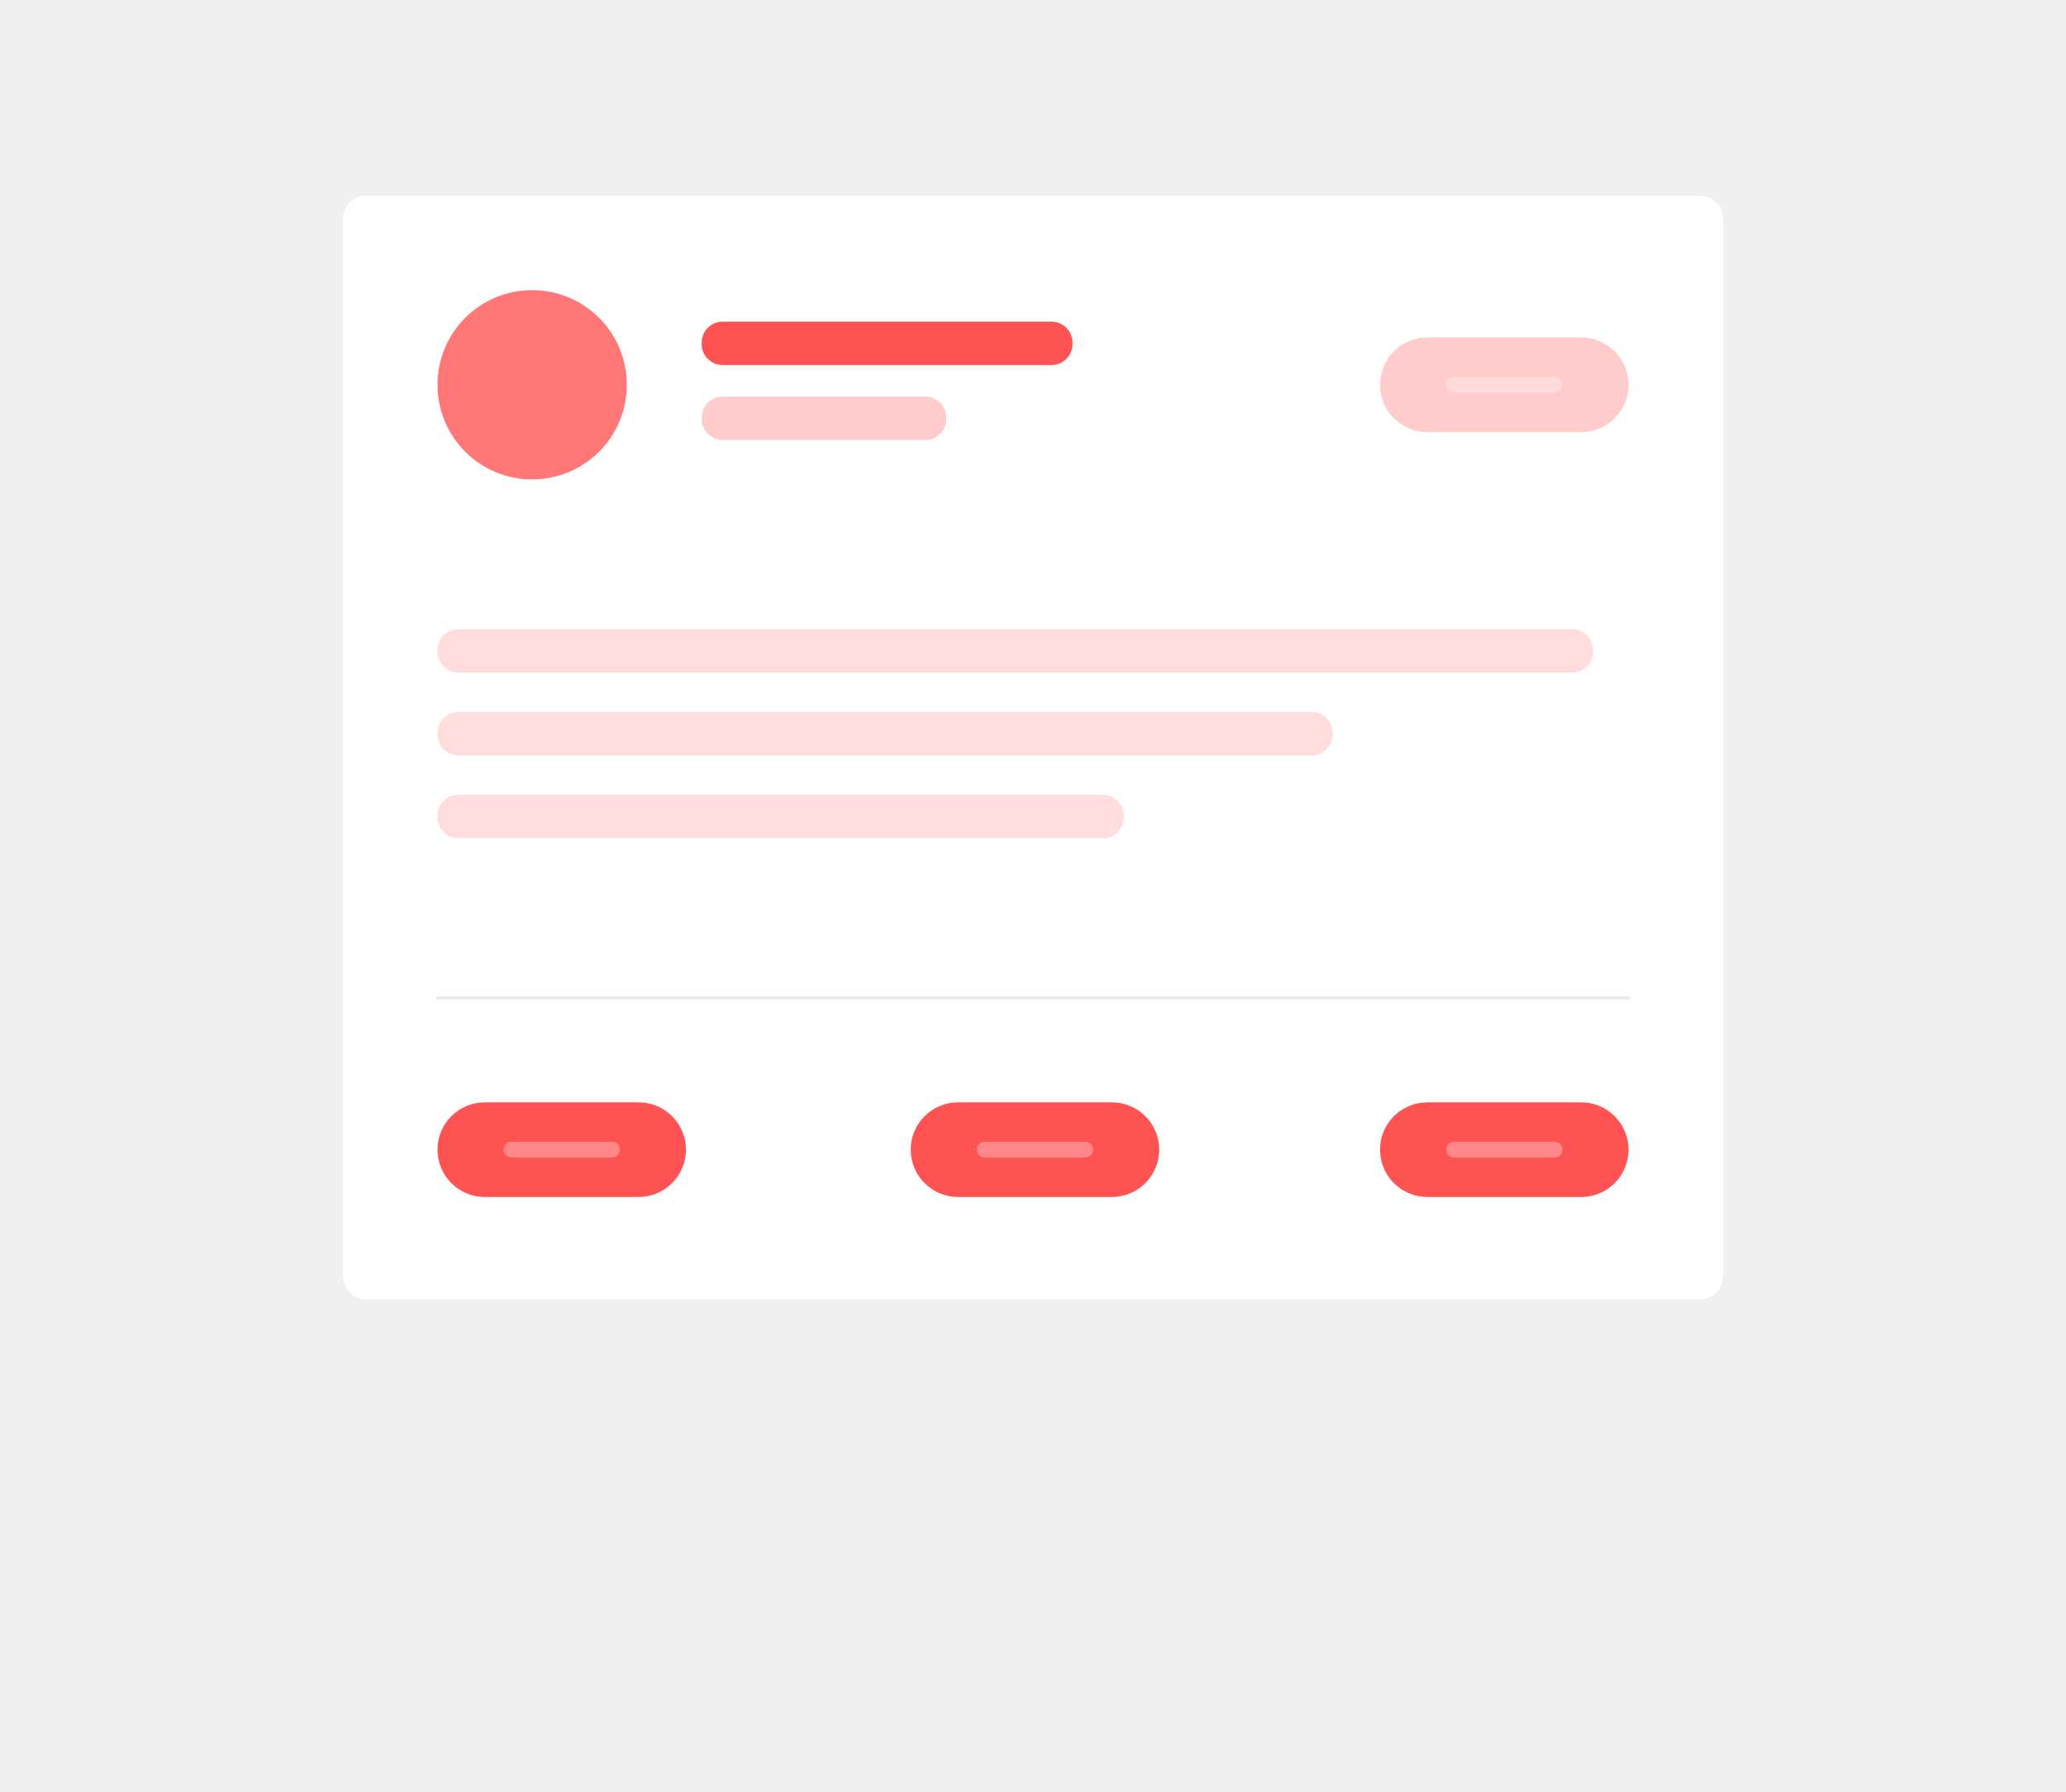
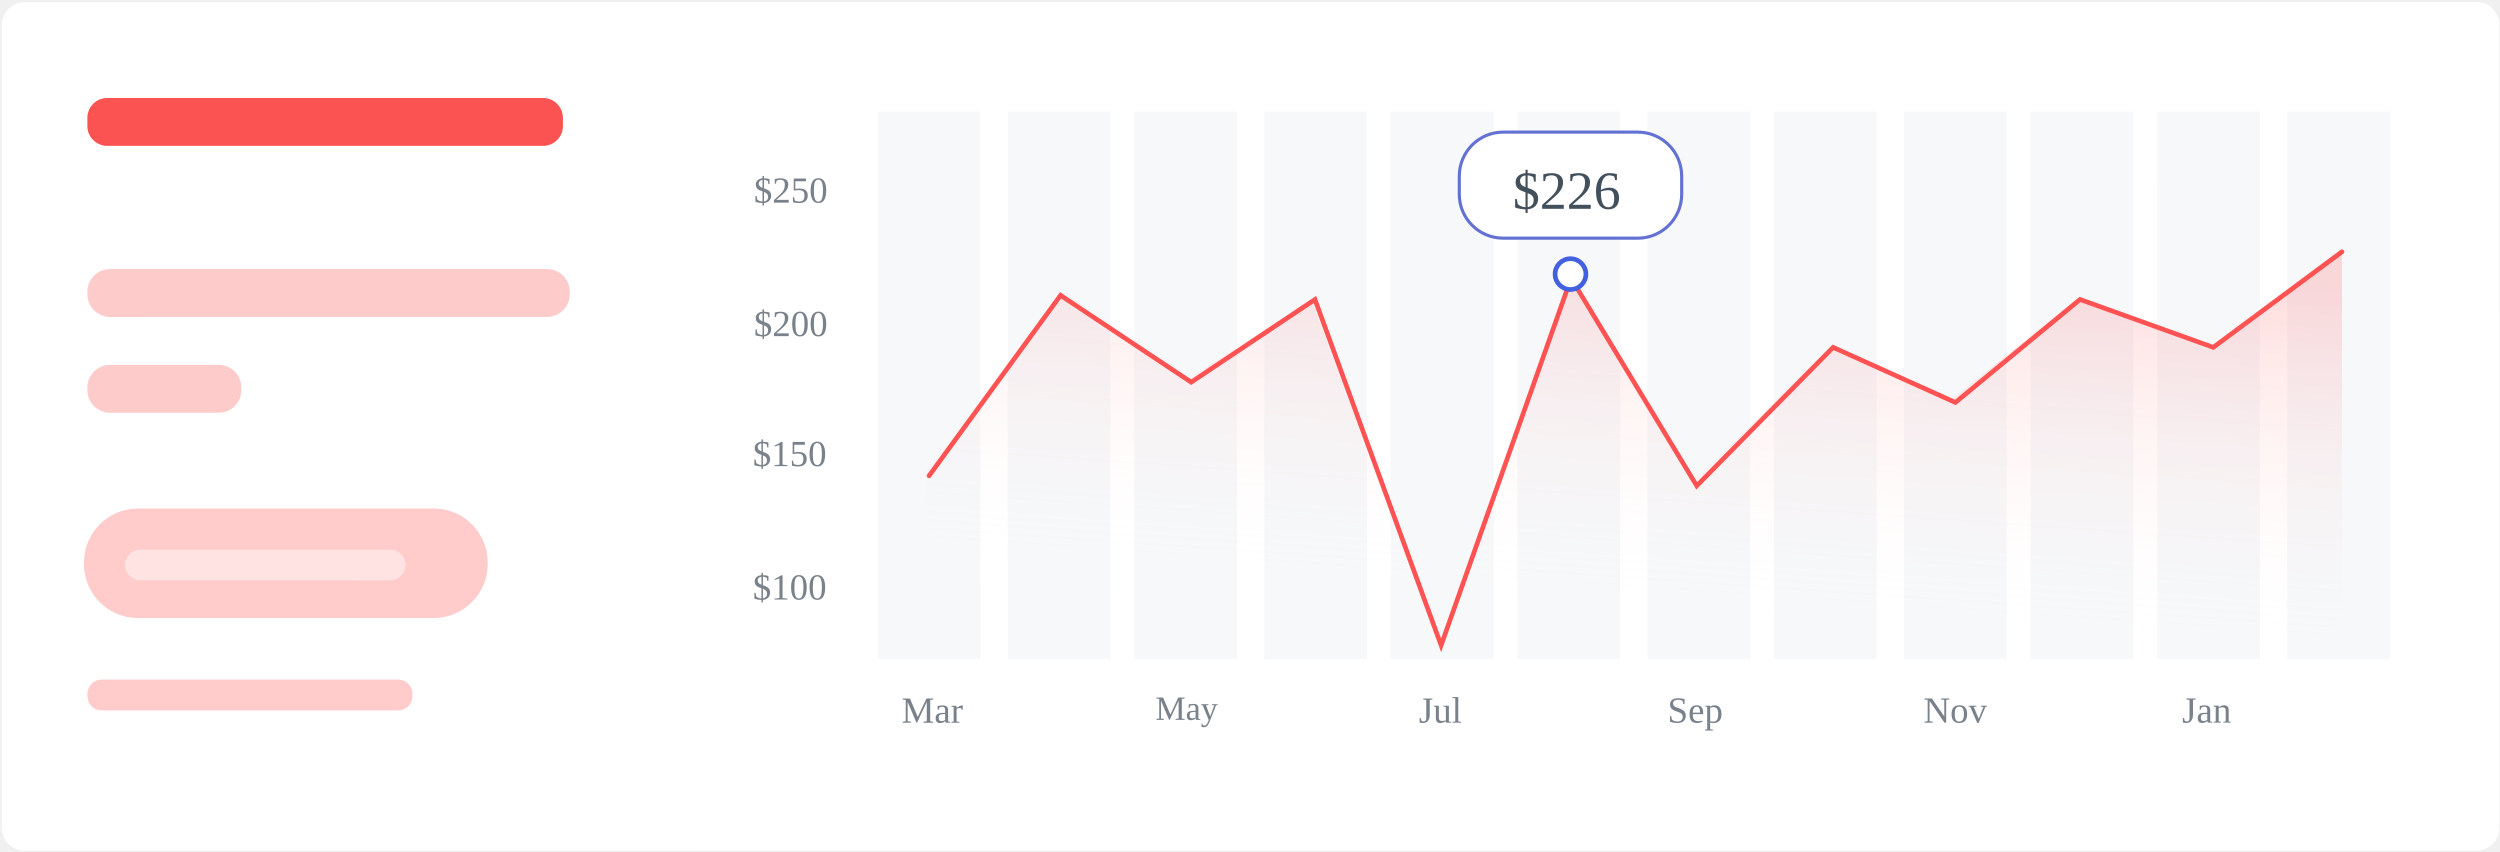
- <svg xmlns="http://www.w3.org/2000/svg" viewBox="0 0 693 601" width="693" height="601">
+ <svg xmlns="http://www.w3.org/2000/svg" viewBox="0 0 881 300" width="881" height="300">
  <defs>
    <clipPath clipPathUnits="userSpaceOnUse" id="cp1">
-       <path d="M-1052 -186L868 -186L868 5124L-1052 5124Z" />
+       <path d="M-964.52 -406.5L950.79 -540.55L1321.52 4756.5L-593.79 4890.55L-964.52 -406.5Z" />
    </clipPath>
+     <linearGradient id="grd1" gradientUnits="userSpaceOnUse" x1="571.195" y1="215.187" x2="580.305" y2="84.895">
+       <stop offset="0" stop-color="#ffffff" stop-opacity="0" />
+       <stop offset="1" stop-color="#ff5353" />
+     </linearGradient>
  </defs>
  <style>
		tspan { white-space:pre }
		.shp0 { fill: #ffffff } 
- 		.shp1 { opacity: 0.788;fill: #ff5353 } 
- 		.shp2 { fill: none;stroke: #e6ebf0;stroke-linecap:square } 
- 		.shp3 { fill: #ff5353 } 
- 		.shp4 { opacity: 0.302;fill: #ff5353 } 
- 		.shp5 { opacity: 0.2;fill: #ff5353 } 
- 		.shp6 { opacity: 0.302;fill: #ffffff } 
+ 		.shp1 { opacity: 0.302;fill: #ff5353 } 
+ 		.shp2 { fill: #f6f8fa } 
+ 		.shp3 { opacity: 0.2;fill: url(#grd1) } 
+ 		.shp4 { fill: none;stroke: #ff5353;stroke-linecap:round;stroke-width: 1.65 } 
+ 		.shp5 { fill: #ffffff;stroke: #4360df;stroke-width: 1.65 } 
+ 		.txt6 { font-size: 13px;fill: #79828b;font-family: "" Poppins"";text-anchor: middle } 
+ 		.txt7 { font-size: 13px;fill: #79828b;font-family: "" Poppins"";text-anchor: end } 
+ 		.txt8 { font-size: 12px;fill: #79828b;font-family: "" Poppins"";text-anchor: middle } 
+ 		.shp9 { fill: #ffffff;stroke: #6271d2;stroke-width: 1.1 } 
+ 		.txt10 { font-size: 19px;fill: #42505c;font-family: "" Poppins"";text-anchor: middle } 
+ 		.shp11 { fill: #fb5252 } 
+ 		.shp12 { opacity: 0.302;fill: #fb5252 } 
+ 		.shp13 { opacity: 0.439;fill: #ffffff } 
	</style>
-   <g id="::::Home" clip-path="url(#cp1)">
-     <g id="Group 212">
-       <path id="cardBg" class="shp0" d="M123 65.6L570 65.6C574.42 65.6 578 69.18 578 73.6L578 428C578 432.42 574.42 436 570 436L123 436C118.58 436 115 432.42 115 428L115 73.6C115 69.18 118.58 65.6 123 65.6Z" />
-       <path id="Mask" class="shp1" d="M178.5 160.85C160.94 160.85 146.75 146.65 146.75 129.1C146.75 111.54 160.94 97.35 178.5 97.35C196.05 97.35 210.25 111.54 210.25 129.1C210.25 146.65 196.05 160.85 178.5 160.85Z" />
-       <path id="divider" class="shp2" d="M146.75 334.8L546.25 334.8" />
-       <path id="Rectangle 503" class="shp3" d="M242.38 107.93L352.73 107.93C356.6 107.93 359.73 111.06 359.73 114.93L359.73 115.48C359.73 119.35 356.6 122.48 352.73 122.48L242.38 122.48C238.51 122.48 235.38 119.35 235.38 115.48L235.38 114.93C235.38 111.06 238.51 107.93 242.38 107.93Z" />
-       <path id="Rectangle 507" class="shp4" d="M242.38 133.07L310.4 133.07C314.27 133.07 317.4 136.19 317.4 140.07L317.4 140.62C317.4 144.49 314.27 147.62 310.4 147.62L242.38 147.62C238.51 147.62 235.38 144.49 235.38 140.62L235.38 140.07C235.38 136.19 238.51 133.07 242.38 133.07Z" />
-       <path id="Rectangle 504" class="shp5" d="M153.75 211.11L527.35 211.11C531.22 211.11 534.35 214.24 534.35 218.11L534.35 218.67C534.35 222.54 531.22 225.67 527.35 225.67L153.75 225.67C149.88 225.67 146.75 222.54 146.75 218.67L146.75 218.11C146.75 214.24 149.88 211.11 153.75 211.11Z" />
-       <path id="Rectangle 505" class="shp5" d="M153.75 238.89L440.04 238.89C443.91 238.89 447.04 242.02 447.04 245.89L447.04 246.45C447.04 250.32 443.91 253.45 440.04 253.45L153.75 253.45C149.88 253.45 146.75 250.32 146.75 246.45L146.75 245.89C146.75 242.02 149.88 238.89 153.75 238.89Z" />
-       <path id="Rectangle 506" class="shp5" d="M153.75 266.67L369.93 266.67C373.8 266.67 376.93 269.8 376.93 273.67L376.93 274.23C376.93 278.1 373.8 281.23 369.93 281.23L153.75 281.23C149.88 281.23 146.75 278.1 146.75 274.23L146.75 273.67C146.75 269.8 149.88 266.67 153.75 266.67Z" />
-       <g id="Group 200">
-         <path id="Rectangle 6" class="shp4" d="M478.79 113.22L530.38 113.22C539.16 113.22 546.25 120.32 546.25 129.1L546.25 129.1C546.25 137.88 539.16 144.97 530.38 144.97L478.79 144.97C470.01 144.97 462.91 137.88 462.91 129.1L462.91 129.1C462.91 120.32 470.01 113.22 478.79 113.22Z" />
-         <path id="Rectangle 6" class="shp6" d="M487.69 126.45L521.47 126.45C522.93 126.45 524.11 127.63 524.11 129.1L524.11 129.1C524.11 130.56 522.93 131.74 521.47 131.74L487.69 131.74C486.23 131.74 485.05 130.56 485.05 129.1L485.05 129.1C485.05 127.63 486.23 126.45 487.69 126.45Z" />
-       </g>
-       <g id="Group 201">
-         <path id="Rectangle 6" class="shp3" d="M162.62 369.86L214.21 369.86C222.99 369.86 230.09 376.95 230.09 385.73L230.09 385.73C230.09 394.51 222.99 401.61 214.21 401.61L162.62 401.61C153.84 401.61 146.75 394.51 146.75 385.73L146.75 385.73C146.75 376.95 153.84 369.86 162.62 369.86Z" />
-         <path id="Rectangle 6" class="shp6" d="M171.53 383.09L205.31 383.09C206.77 383.09 207.95 384.27 207.95 385.73L207.95 385.73C207.95 387.19 206.77 388.38 205.31 388.38L171.53 388.38C170.07 388.38 168.89 387.19 168.89 385.73L168.89 385.73C168.89 384.27 170.07 383.09 171.53 383.09Z" />
-       </g>
-       <g id="Group 202">
-         <path id="Rectangle 6" class="shp3" d="M321.37 369.86L372.96 369.86C381.74 369.86 388.83 376.95 388.83 385.73L388.83 385.73C388.83 394.51 381.74 401.61 372.96 401.61L321.37 401.61C312.59 401.61 305.49 394.51 305.49 385.73L305.49 385.73C305.49 376.95 312.59 369.86 321.37 369.86Z" />
-         <path id="Rectangle 6" class="shp6" d="M330.27 383.09L364.05 383.09C365.51 383.09 366.69 384.27 366.69 385.73L366.69 385.73C366.69 387.19 365.51 388.38 364.05 388.38L330.27 388.38C328.81 388.38 327.63 387.19 327.63 385.73L327.63 385.73C327.63 384.27 328.81 383.09 330.27 383.09Z" />
-       </g>
-       <g id="Group 203">
-         <path id="Rectangle 6" class="shp3" d="M478.79 369.86L530.38 369.86C539.16 369.86 546.25 376.95 546.25 385.73L546.25 385.73C546.25 394.51 539.16 401.61 530.38 401.61L478.79 401.61C470.01 401.61 462.91 394.51 462.91 385.73L462.91 385.73C462.91 376.95 470.01 369.86 478.79 369.86Z" />
-         <path id="Rectangle 6" class="shp6" d="M487.69 383.09L521.47 383.09C522.93 383.09 524.11 384.27 524.11 385.73L524.11 385.73C524.11 387.19 522.93 388.38 521.47 388.38L487.69 388.38C486.23 388.38 485.05 387.19 485.05 385.73L485.05 385.73C485.05 384.27 486.23 383.09 487.69 383.09Z" />
+   <g id="Clip-Path: ::::Home" clip-path="url(#cp1)">
+     <g id="Layer 45">
+       <g id="Group 211">
+         <g id="Earnings">
+           <path id="cardBg" class="shp0" d="M8.65 0.77L872.77 0.72C877.19 0.72 880.77 4.3 880.77 8.72L880.79 291.72C880.79 296.15 877.21 299.72 872.79 299.72L8.66 299.78C4.24 299.78 0.66 296.2 0.66 291.78L0.65 8.78C0.65 4.35 4.23 0.78 8.65 0.77Z" />
+           <g id="eth">
+             <path id="Rectangle 6" class="shp1" d="M48.59 179.21L152.86 179.2C163.36 179.21 171.85 187.69 171.86 198.2L171.86 198.78C171.86 209.29 163.36 217.78 152.86 217.78L48.6 217.79C38.09 217.8 29.6 209.3 29.59 198.79L29.59 198.21C29.59 187.71 38.09 179.21 48.59 179.21Z" />
+           </g>
+           <g id="chart">
+             <path id="bar" class="shp2" d="M309.29 39.34L345.46 39.34L345.48 232.24L309.3 232.25L309.29 39.34Z" />
+             <path id="bar" class="shp2" d="M490.14 39.33L526.31 39.33L526.32 232.24L490.15 232.23L490.14 39.33Z" />
+             <path id="bar" class="shp2" d="M670.98 39.31L707.15 39.32L707.17 232.22L671 232.22L670.98 39.31Z" />
+             <path id="bar" class="shp2" d="M399.71 39.33L435.89 39.33L435.9 232.24L399.73 232.23L399.71 39.33Z" />
+             <path id="bar" class="shp2" d="M580.56 39.33L616.73 39.32L616.75 232.22L580.57 232.23L580.56 39.33Z" />
+             <path id="bar" class="shp2" d="M760.2 39.32L796.38 39.31L796.39 232.21L760.22 232.21L760.2 39.32Z" />
+             <path id="bar" class="shp2" d="M355.1 39.34L391.28 39.33L391.29 232.24L355.12 232.24L355.1 39.34Z" />
+             <path id="bar" class="shp2" d="M534.75 39.33L570.92 39.32L570.93 232.23L534.76 232.23L534.75 39.33Z" />
+             <path id="bar" class="shp2" d="M715.59 39.32L751.77 39.31L751.78 232.21L715.61 232.22L715.59 39.32Z" />
+             <path id="bar" class="shp2" d="M445.53 39.33L481.7 39.33L481.71 232.23L445.54 232.23L445.53 39.33Z" />
+             <path id="bar" class="shp2" d="M625.17 39.32L661.34 39.32L661.36 232.22L625.18 232.22L625.17 39.32Z" />
+             <path id="bar" class="shp2" d="M806.02 39.31L842.19 39.31L842.2 232.21L806.03 232.22L806.02 39.31Z" />
+             <path id="gradientFill" class="shp3" d="M825.32 231.01L326.19 231.04L326.18 166.37L373.23 104.63L419.35 133.18L462.12 105.47L507.11 227.03L552.83 98.54L596.82 169.51L645.13 122.15L688.29 140.26L731.81 105.46L778.8 122.14L825.32 87.54" />
+             <path id="graphLine" class="shp4" d="M327.39 167.68L373.74 104.07L419.77 134.68L463.39 105.54L507.85 227.41L553.65 98.08L597.93 171.2L645.99 122.41L689.07 141.83L733 105.53L779.96 122.41L825.31 88.74" />
+             <path id="Oval 6 Copy 11" class="shp5" d="M553.44 102.02C550.44 102.02 548.01 99.6 548.01 96.59C548.01 93.59 550.44 91.17 553.44 91.17C556.44 91.17 558.87 93.59 558.87 96.59C558.87 99.59 556.44 102.01 553.44 102.02Z" />
+             <text id="Mar" style="transform: matrix(1,0,0,1,328.541,254.682)">
+               <tspan x="0" y="0" class="txt6">Mar</tspan>
+             </text>
+             <text id="$100" style="transform: matrix(1,0,0,1,291.284,211.282)">
+               <tspan x="0" y="0" class="txt7">$100</tspan>
+             </text>
+             <text id="$150" style="transform: matrix(1,0,0,1,291.281,164.261)">
+               <tspan x="0" y="0" class="txt7">$150</tspan>
+             </text>
+             <text id="$200" style="transform: matrix(1,0,0,1,291.662,118.447)">
+               <tspan x="0" y="0" class="txt7">$200</tspan>
+             </text>
+             <text id="$250" style="transform: matrix(1,0,0,1,291.659,71.426)">
+               <tspan x="0" y="0" class="txt7">$250</tspan>
+             </text>
+             <text id="May" style="transform: matrix(1,0,0,1,418.156,253.676)">
+               <tspan x="0" y="0" class="txt8">May</tspan>
+             </text>
+             <text id="Jul" style="transform: matrix(1,0,0,1,507.593,254.671)">
+               <tspan x="0" y="0" class="txt6">Jul</tspan>
+             </text>
+             <text id="Sep" style="transform: matrix(1,0,0,1,597.4,254.665)">
+               <tspan x="0" y="0" class="txt6">Sep</tspan>
+             </text>
+             <text id="Jan" style="transform: matrix(1,0,0,1,777.644,254.655)">
+               <tspan x="0" y="0" class="txt6">Jan</tspan>
+             </text>
+             <text id="Nov" style="transform: matrix(1,0,0,1,689.028,254.66)">
+               <tspan x="0" y="0" class="txt6">Nov</tspan>
+             </text>
+             <path id="Rectangle 7" class="shp9" d="M529.75 46.56L577.12 46.56C585.69 46.56 592.62 53.49 592.62 62.06L592.63 68.44C592.62 77.01 585.69 83.93 577.12 83.94L529.75 83.93C521.18 83.93 514.25 77.01 514.25 68.44L514.26 62.06C514.25 53.49 521.18 46.56 529.75 46.56Z" />
+             <text id="$226" style="transform: matrix(1,0,0,1,552.12,73.588)">
+               <tspan x="0" y="0" class="txt10">$226</tspan>
+             </text>
+           </g>
+         </g>
+         <path id="Rectangle 486" class="shp11" d="M37.78 34.53L191.38 34.53C195.25 34.53 198.37 37.66 198.37 41.53L198.38 44.4C198.38 48.27 195.25 51.41 191.38 51.41L37.79 51.41C33.92 51.41 30.79 48.28 30.79 44.41L30.79 41.54C30.79 37.67 33.91 34.53 37.78 34.53Z" />
+         <path id="Rectangle 487" class="shp12" d="M38.8 94.82L192.79 94.81C197.21 94.81 200.79 98.39 200.79 102.81L200.79 103.69C200.79 108.11 197.21 111.69 192.79 111.69L38.79 111.7C34.37 111.7 30.79 108.12 30.8 103.7L30.79 102.82C30.8 98.39 34.36 94.82 38.8 94.82Z" />
+         <path id="Rectangle 488" class="shp12" d="M38.79 128.57L77.05 128.57C81.48 128.57 85.05 132.15 85.05 136.57L85.05 137.45C85.05 141.87 81.48 145.45 77.05 145.45L38.8 145.45C34.37 145.45 30.79 141.88 30.79 137.45L30.79 136.58C30.79 132.15 34.37 128.58 38.79 128.57Z" />
+         <path id="Rectangle 490" class="shp1" d="M35.8 239.49L140.33 239.49C143.1 239.49 145.34 241.73 145.34 244.48L145.33 245.34C145.34 248.1 143.11 250.33 140.34 250.34L35.81 250.35C33.04 250.35 30.8 248.11 30.81 245.34L30.81 244.49C30.8 241.73 33.03 239.49 35.8 239.49Z" />
+         <path id="Rectangle 491" class="shp13" d="M49.48 193.68L137.5 193.68C140.5 193.68 142.92 196.1 142.92 199.1L142.92 199.1C142.92 202.1 140.5 204.52 137.5 204.52L49.49 204.53C46.48 204.53 44.06 202.1 44.06 199.1L44.06 199.1C44.06 196.11 46.49 193.68 49.48 193.68Z" />
      </g>
    </g>
  </g>
</svg>
